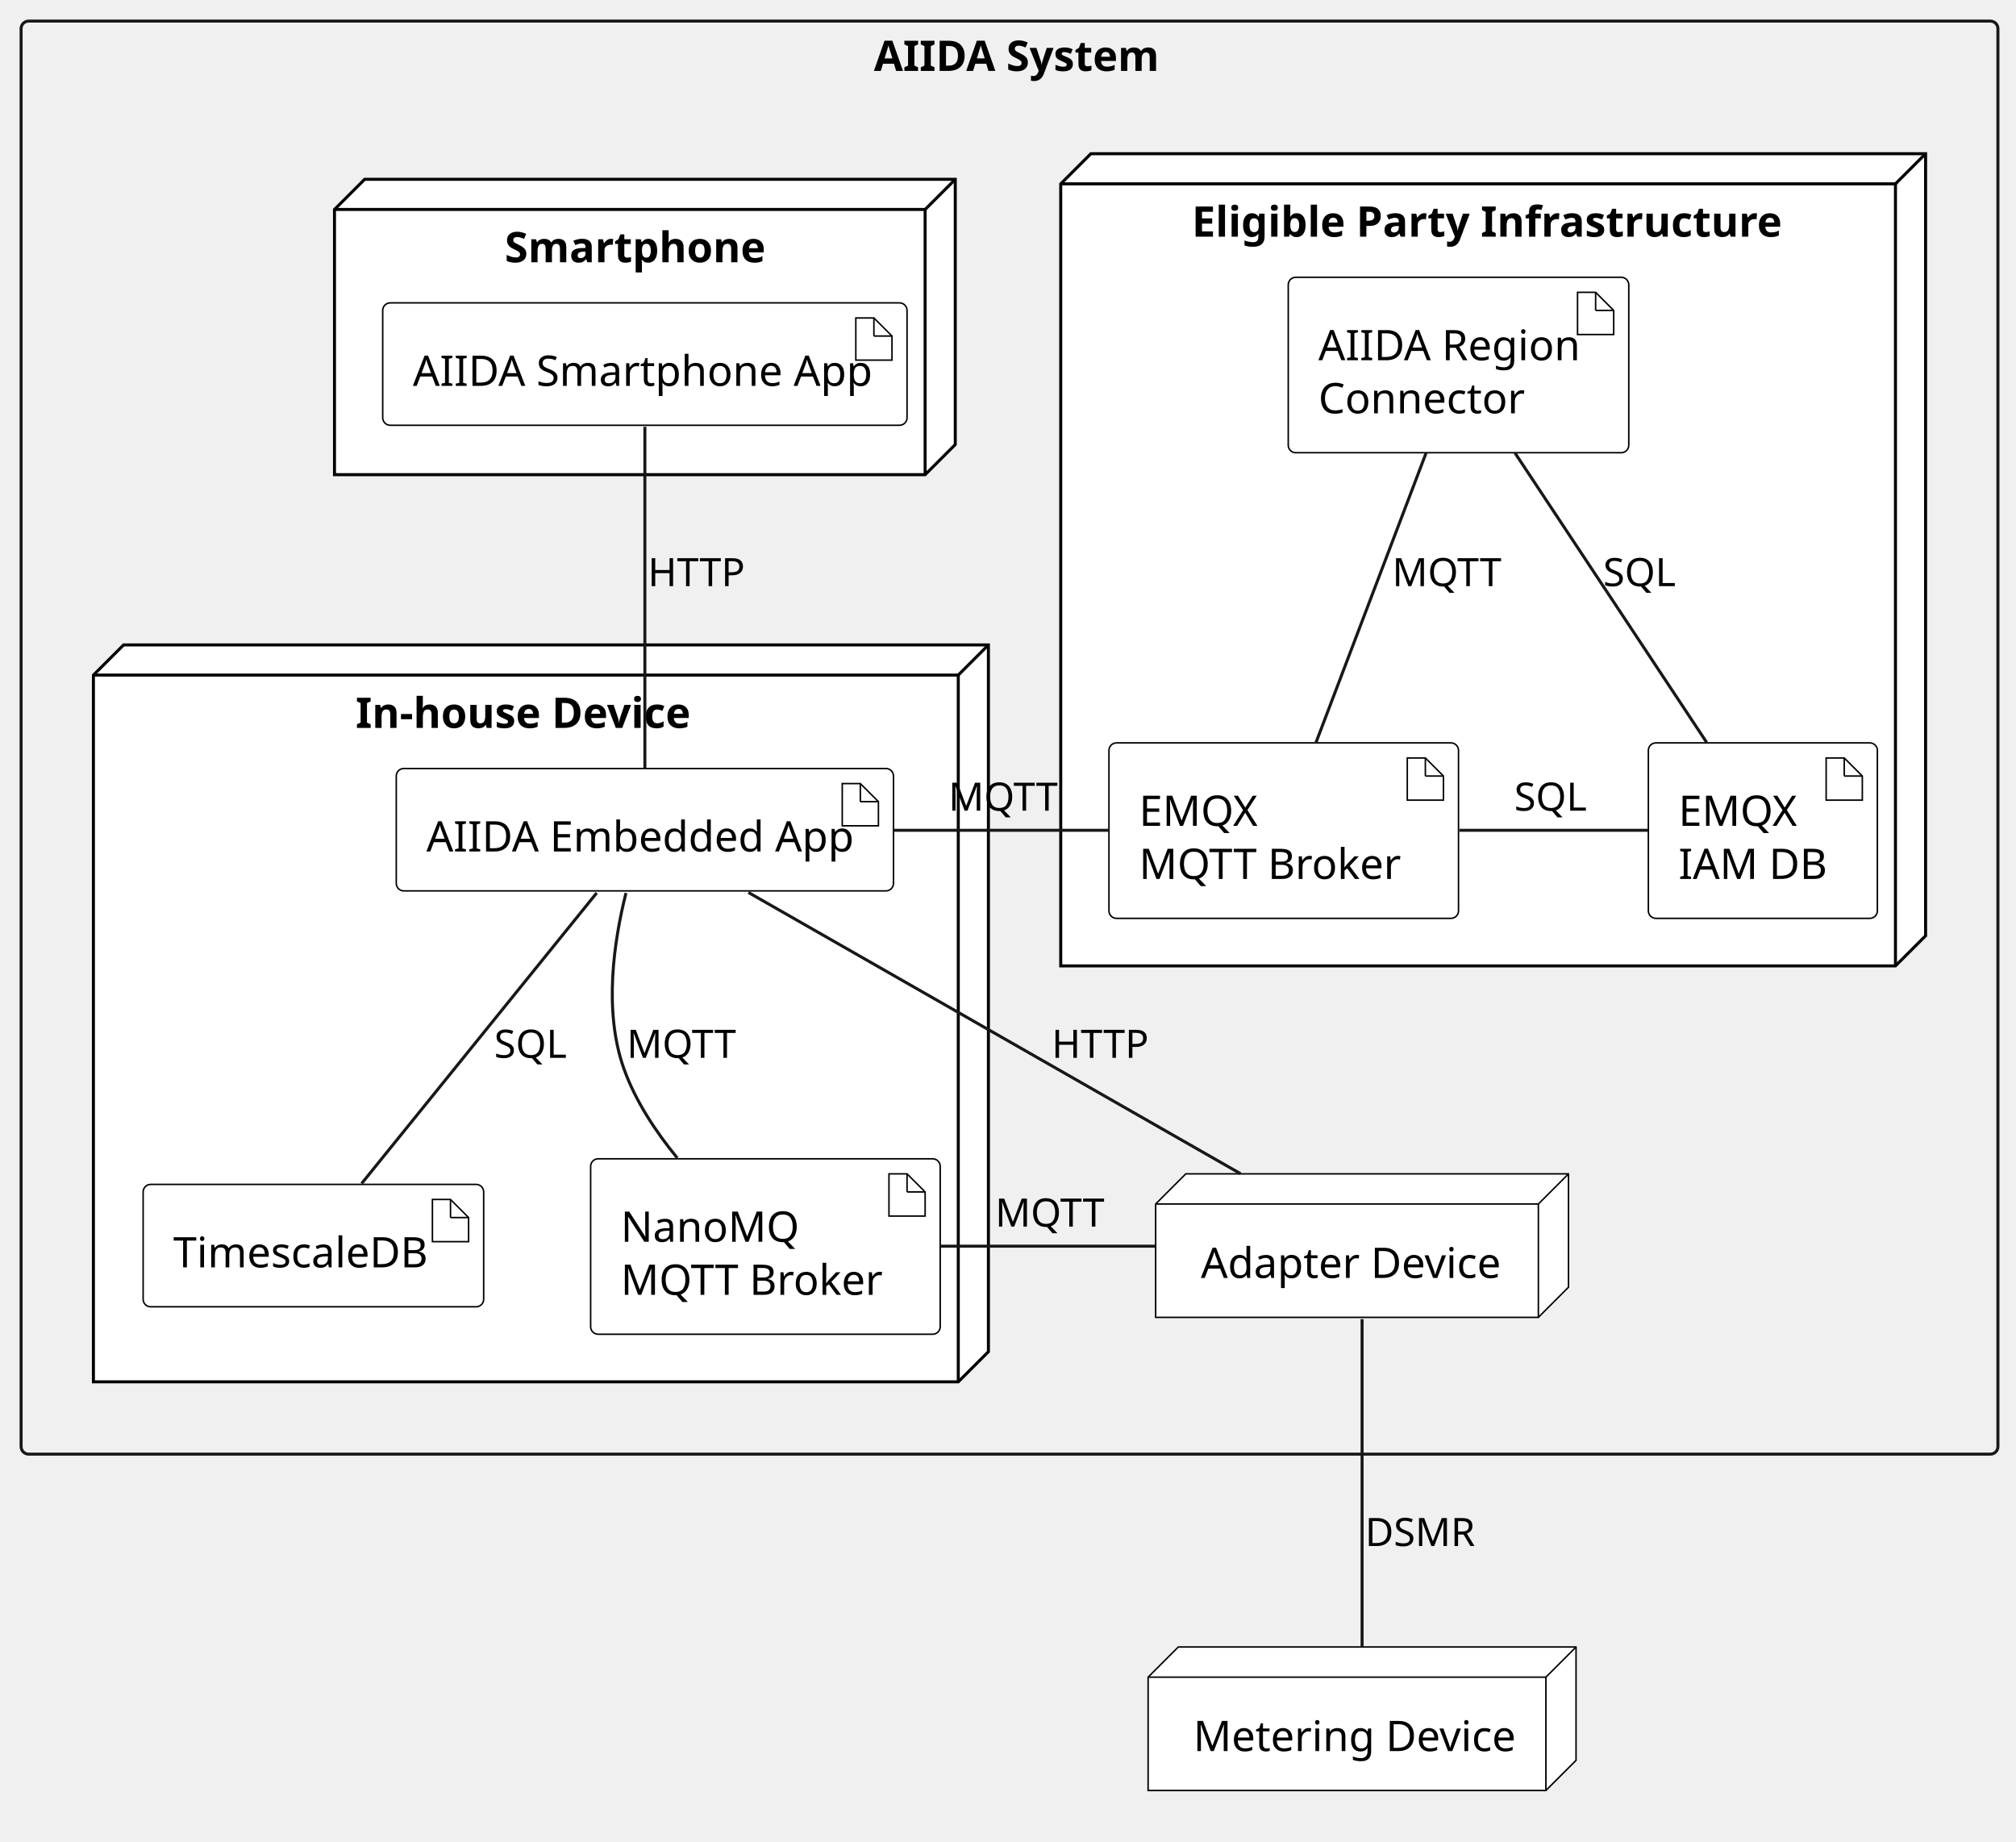
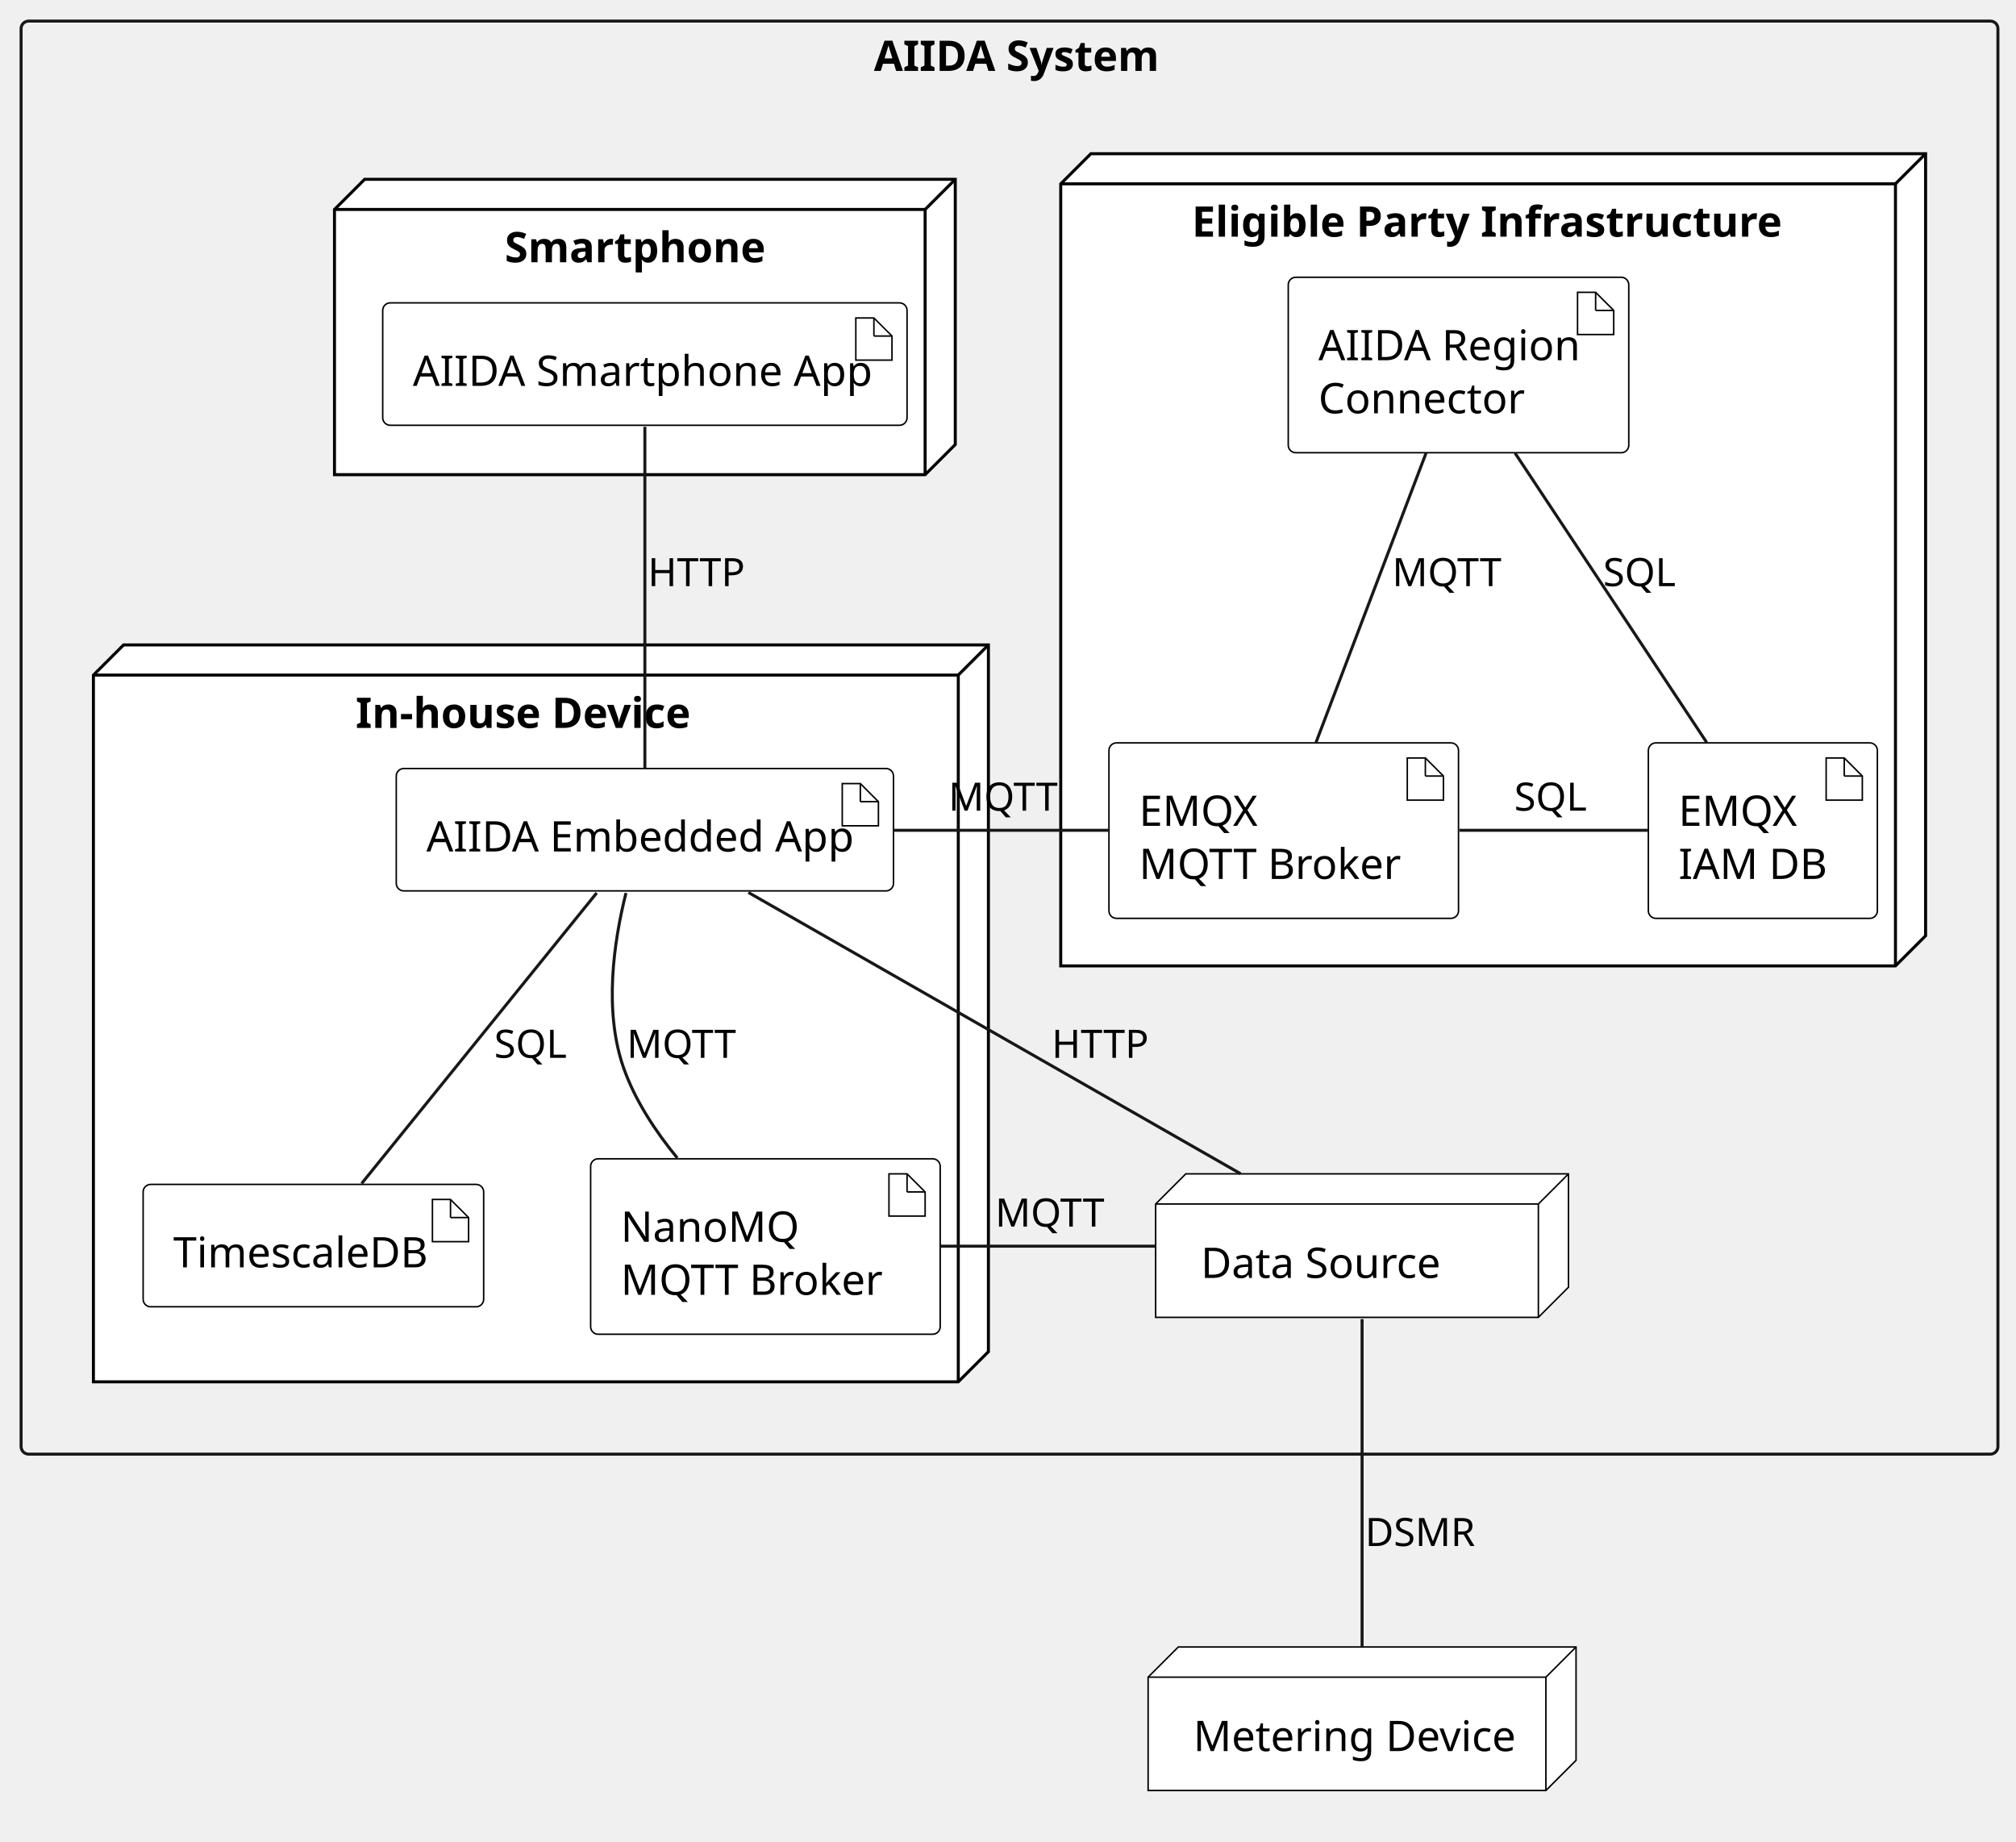
<svg xmlns="http://www.w3.org/2000/svg" contentStyleType="text/css" height="611px" preserveAspectRatio="none" style="width:669px;height:611px;background:#FFFFFF;" version="1.1" viewBox="0 0 669 611" width="669px" zoomAndPan="magnify">
  <defs />
  <g>
    <g id="cluster_AIIDA System">
      <rect fill="none" height="475.5" rx="2.5" ry="2.5" style="stroke:#181818;stroke-width:1.0;" width="656" x="7" y="7" />
      <text fill="#000000" font-family="sans-serif" font-size="14" font-weight="bold" lengthAdjust="spacing" textLength="90" x="290" y="23.533">AIIDA System</text>
    </g>
    <g id="cluster_epInfra">
      <polygon fill="#FFFFFF" points="352,61,362,51,639,51,639,310.5,629,320.5,352,320.5,352,61" style="stroke:#000000;stroke-width:1.0;" />
      <line style="stroke:#000000;stroke-width:1.0;" x1="629" x2="639" y1="61" y2="51" />
      <line style="stroke:#000000;stroke-width:1.0;" x1="352" x2="629" y1="61" y2="61" />
      <line style="stroke:#000000;stroke-width:1.0;" x1="629" x2="629" y1="61" y2="320.5" />
      <text fill="#000000" font-family="sans-serif" font-size="14" font-weight="bold" lengthAdjust="spacing" textLength="192" x="395.5" y="78.533">Eligible Party Infrastructure</text>
    </g>
    <g id="cluster_smartphone">
      <polygon fill="#FFFFFF" points="111,69.5,121,59.5,317,59.5,317,147.5,307,157.5,111,157.5,111,69.5" style="stroke:#000000;stroke-width:1.0;" />
      <line style="stroke:#000000;stroke-width:1.0;" x1="307" x2="317" y1="69.5" y2="59.5" />
      <line style="stroke:#000000;stroke-width:1.0;" x1="111" x2="307" y1="69.5" y2="69.5" />
      <line style="stroke:#000000;stroke-width:1.0;" x1="307" x2="307" y1="69.5" y2="157.5" />
      <text fill="#000000" font-family="sans-serif" font-size="14" font-weight="bold" lengthAdjust="spacing" textLength="85" x="167.5" y="87.033">Smartphone</text>
    </g>
    <g id="cluster_aiida">
      <polygon fill="#FFFFFF" points="31,224,41,214,328,214,328,448.5,318,458.5,31,458.5,31,224" style="stroke:#000000;stroke-width:1.0;" />
      <line style="stroke:#000000;stroke-width:1.0;" x1="318" x2="328" y1="224" y2="214" />
      <line style="stroke:#000000;stroke-width:1.0;" x1="31" x2="318" y1="224" y2="224" />
      <line style="stroke:#000000;stroke-width:1.0;" x1="318" x2="318" y1="224" y2="458.5" />
      <text fill="#000000" font-family="sans-serif" font-size="14" font-weight="bold" lengthAdjust="spacing" textLength="115" x="118" y="241.533">In-house Device</text>
    </g>
    <g id="elem_adapterDevice">
      <polygon fill="#FFFFFF" points="383.5,399.5,393.5,389.5,520.5,389.5,520.5,427.109,510.5,437.109,383.5,437.109,383.5,399.5" style="stroke:#000000;stroke-width:0.5;" />
      <line style="stroke:#000000;stroke-width:0.5;" x1="510.5" x2="520.5" y1="399.5" y2="389.5" />
      <line style="stroke:#000000;stroke-width:0.5;" x1="383.5" x2="510.5" y1="399.5" y2="399.5" />
      <line style="stroke:#000000;stroke-width:0.5;" x1="510.5" x2="510.5" y1="399.5" y2="437.109" />
-       <text fill="#000000" font-family="sans-serif" font-size="14" lengthAdjust="spacing" textLength="97" x="398.5" y="424.033">Adapter Device</text>
+       <text fill="#000000" font-family="sans-serif" font-size="14" lengthAdjust="spacing" textLength="97" x="398.5" y="424.033">Data Source</text>
    </g>
    <g id="elem_regcon">
      <rect fill="none" height="58.219" rx="2.5" ry="2.5" style="stroke:#000000;stroke-width:0.5;" width="113" x="427.5" y="92" />
      <polygon fill="none" points="523.5,97,523.5,111,535.5,111,535.5,103,529.5,97,523.5,97" style="stroke:#000000;stroke-width:0.5;" />
      <line style="stroke:#000000;stroke-width:0.5;" x1="529.5" x2="529.5" y1="97" y2="103" />
      <line style="stroke:#000000;stroke-width:0.5;" x1="535.5" x2="529.5" y1="103" y2="103" />
      <text fill="#000000" font-family="sans-serif" font-size="14" lengthAdjust="spacing" textLength="83" x="437.5" y="119.533">AIIDA Region</text>
      <text fill="#000000" font-family="sans-serif" font-size="14" lengthAdjust="spacing" textLength="66" x="437.5" y="137.143">Connector</text>
    </g>
    <g id="elem_broker">
      <rect fill="none" height="58.219" rx="2.5" ry="2.5" style="stroke:#000000;stroke-width:0.5;" width="116" x="368" y="246.5" />
      <polygon fill="none" points="467,251.5,467,265.5,479,265.5,479,257.5,473,251.5,467,251.5" style="stroke:#000000;stroke-width:0.5;" />
      <line style="stroke:#000000;stroke-width:0.5;" x1="473" x2="473" y1="251.5" y2="257.5" />
      <line style="stroke:#000000;stroke-width:0.5;" x1="479" x2="473" y1="257.5" y2="257.5" />
      <text fill="#000000" font-family="sans-serif" font-size="14" lengthAdjust="spacing" textLength="39" x="378" y="274.033">EMQX</text>
      <text fill="#000000" font-family="sans-serif" font-size="14" lengthAdjust="spacing" textLength="86" x="378" y="291.643">MQTT Broker</text>
    </g>
    <g id="elem_emqxiam">
      <rect fill="none" height="58.219" rx="2.5" ry="2.5" style="stroke:#000000;stroke-width:0.5;" width="76" x="547" y="246.5" />
      <polygon fill="none" points="606,251.5,606,265.5,618,265.5,618,257.5,612,251.5,606,251.5" style="stroke:#000000;stroke-width:0.5;" />
      <line style="stroke:#000000;stroke-width:0.5;" x1="612" x2="612" y1="251.5" y2="257.5" />
      <line style="stroke:#000000;stroke-width:0.5;" x1="618" x2="612" y1="257.5" y2="257.5" />
      <text fill="#000000" font-family="sans-serif" font-size="14" lengthAdjust="spacing" textLength="39" x="557" y="274.033">EMQX</text>
      <text fill="#000000" font-family="sans-serif" font-size="14" lengthAdjust="spacing" textLength="46" x="557" y="291.643">IAM DB</text>
    </g>
    <g id="elem_app">
      <rect fill="none" height="40.609" rx="2.5" ry="2.5" style="stroke:#000000;stroke-width:0.5;" width="174" x="127" y="100.5" />
      <polygon fill="none" points="284,105.5,284,119.5,296,119.5,296,111.5,290,105.5,284,105.5" style="stroke:#000000;stroke-width:0.5;" />
      <line style="stroke:#000000;stroke-width:0.5;" x1="290" x2="290" y1="105.5" y2="111.5" />
      <line style="stroke:#000000;stroke-width:0.5;" x1="296" x2="290" y1="111.5" y2="111.5" />
      <text fill="#000000" font-family="sans-serif" font-size="14" lengthAdjust="spacing" textLength="144" x="137" y="128.033">AIIDA Smartphone App</text>
    </g>
    <g id="elem_embapp">
      <rect fill="none" height="40.609" rx="2.5" ry="2.5" style="stroke:#000000;stroke-width:0.5;" width="165" x="131.5" y="255" />
      <polygon fill="none" points="279.5,260,279.5,274,291.5,274,291.5,266,285.5,260,279.5,260" style="stroke:#000000;stroke-width:0.5;" />
      <line style="stroke:#000000;stroke-width:0.5;" x1="285.5" x2="285.5" y1="260" y2="266" />
      <line style="stroke:#000000;stroke-width:0.5;" x1="291.5" x2="285.5" y1="266" y2="266" />
      <text fill="#000000" font-family="sans-serif" font-size="14" lengthAdjust="spacing" textLength="135" x="141.5" y="282.533">AIIDA Embedded App</text>
    </g>
    <g id="elem_nano">
      <rect fill="none" height="58.219" rx="2.5" ry="2.5" style="stroke:#000000;stroke-width:0.5;" width="116" x="196" y="384.5" />
      <polygon fill="none" points="295,389.5,295,403.5,307,403.5,307,395.5,301,389.5,295,389.5" style="stroke:#000000;stroke-width:0.5;" />
      <line style="stroke:#000000;stroke-width:0.5;" x1="301" x2="301" y1="389.5" y2="395.5" />
      <line style="stroke:#000000;stroke-width:0.5;" x1="307" x2="301" y1="395.5" y2="395.5" />
      <text fill="#000000" font-family="sans-serif" font-size="14" lengthAdjust="spacing" textLength="55" x="206" y="412.033">NanoMQ</text>
      <text fill="#000000" font-family="sans-serif" font-size="14" lengthAdjust="spacing" textLength="86" x="206" y="429.643">MQTT Broker</text>
    </g>
    <g id="elem_db">
      <rect fill="none" height="40.609" rx="2.5" ry="2.5" style="stroke:#000000;stroke-width:0.5;" width="113" x="47.5" y="393" />
      <polygon fill="none" points="143.5,398,143.5,412,155.5,412,155.5,404,149.5,398,143.5,398" style="stroke:#000000;stroke-width:0.5;" />
      <line style="stroke:#000000;stroke-width:0.5;" x1="149.5" x2="149.5" y1="398" y2="404" />
      <line style="stroke:#000000;stroke-width:0.5;" x1="155.5" x2="149.5" y1="404" y2="404" />
      <text fill="#000000" font-family="sans-serif" font-size="14" lengthAdjust="spacing" textLength="83" x="57.5" y="420.533">TimescaleDB</text>
    </g>
    <g id="elem_smartmeter">
      <polygon fill="#FFFFFF" points="381,556.5,391,546.5,523,546.5,523,584.109,513,594.109,381,594.109,381,556.5" style="stroke:#000000;stroke-width:0.5;" />
      <line style="stroke:#000000;stroke-width:0.5;" x1="513" x2="523" y1="556.5" y2="546.5" />
      <line style="stroke:#000000;stroke-width:0.5;" x1="381" x2="513" y1="556.5" y2="556.5" />
      <line style="stroke:#000000;stroke-width:0.5;" x1="513" x2="513" y1="556.5" y2="594.109" />
      <text fill="#000000" font-family="sans-serif" font-size="14" lengthAdjust="spacing" textLength="102" x="396" y="581.033">Metering Device</text>
    </g>
    <g id="link_broker_emqxiam">
      <path d="M484.3,275.5 C505.22,275.5 528.25,275.5 547,275.5 " fill="none" id="broker-emqxiam" style="stroke:#181818;stroke-width:1.0;" />
      <text fill="#000000" font-family="sans-serif" font-size="13" lengthAdjust="spacing" textLength="26" x="502.5" y="268.995">SQL</text>
    </g>
    <g id="link_regcon_broker">
      <path d="M473.23,150.33 C462.81,177.72 447.11,218.99 436.72,246.33 " fill="none" id="regcon-broker" style="stroke:#181818;stroke-width:1.0;" />
      <text fill="#000000" font-family="sans-serif" font-size="13" lengthAdjust="spacing" textLength="35" x="462" y="194.495">MQTT</text>
    </g>
    <g id="link_regcon_emqxiam">
      <path d="M502.76,150.33 C520.9,177.72 548.23,218.99 566.34,246.33 " fill="none" id="regcon-emqxiam" style="stroke:#181818;stroke-width:1.0;" />
      <text fill="#000000" font-family="sans-serif" font-size="13" lengthAdjust="spacing" textLength="26" x="532" y="194.495">SQL</text>
    </g>
    <g id="link_embapp_nano">
      <path d="M207.73,296.31 C203.67,312.43 200.28,335.53 207,354.5 C210.81,365.25 217.55,375.46 224.76,384.24 " fill="none" id="embapp-nano" style="stroke:#181818;stroke-width:1.0;" />
      <text fill="#000000" font-family="sans-serif" font-size="13" lengthAdjust="spacing" textLength="35" x="208" y="350.995">MQTT</text>
    </g>
    <g id="link_embapp_db">
      <path d="M198.01,296.28 C177.15,322.06 140.88,366.9 120.01,392.7 " fill="none" id="embapp-db" style="stroke:#181818;stroke-width:1.0;" />
      <text fill="#000000" font-family="sans-serif" font-size="13" lengthAdjust="spacing" textLength="26" x="164" y="350.995">SQL</text>
    </g>
    <g id="link_app_embapp">
      <path d="M214,141.62 C214,170.91 214,225.71 214,254.95 " fill="none" id="app-embapp" style="stroke:#181818;stroke-width:1.0;" />
      <text fill="#000000" font-family="sans-serif" font-size="13" lengthAdjust="spacing" textLength="32" x="215" y="194.495">HTTP</text>
    </g>
    <g id="link_embapp_broker">
      <path d="M296.57,275.5 C320.41,275.5 345.9,275.5 367.91,275.5 " fill="none" id="embapp-broker" style="stroke:#181818;stroke-width:1.0;" />
      <text fill="#000000" font-family="sans-serif" font-size="13" lengthAdjust="spacing" textLength="35" x="314.75" y="268.995">MQTT</text>
    </g>
    <g id="link_embapp_adapterDevice">
      <path d="M248.35,296.13 C291.61,320.85 365.79,363.24 411.69,389.46 " fill="none" id="embapp-adapterDevice" style="stroke:#181818;stroke-width:1.0;" />
      <text fill="#000000" font-family="sans-serif" font-size="13" lengthAdjust="spacing" textLength="32" x="349" y="350.995">HTTP</text>
    </g>
    <g id="link_nano_adapterDevice">
      <path d="M312.07,413.5 C334.43,413.5 360.18,413.5 383.45,413.5 " fill="none" id="nano-adapterDevice" style="stroke:#181818;stroke-width:1.0;" />
      <text fill="#000000" font-family="sans-serif" font-size="13" lengthAdjust="spacing" textLength="35" x="330.25" y="406.995">MQTT</text>
    </g>
    <g id="link_adapterDevice_smartmeter">
      <path d="M452,437.71 C452,467.01 452,517.13 452,546.39 " fill="none" id="adapterDevice-smartmeter" style="stroke:#181818;stroke-width:1.0;" />
      <text fill="#000000" font-family="sans-serif" font-size="13" lengthAdjust="spacing" textLength="38" x="453" y="512.995">DSMR</text>
    </g>
  </g>
</svg>
